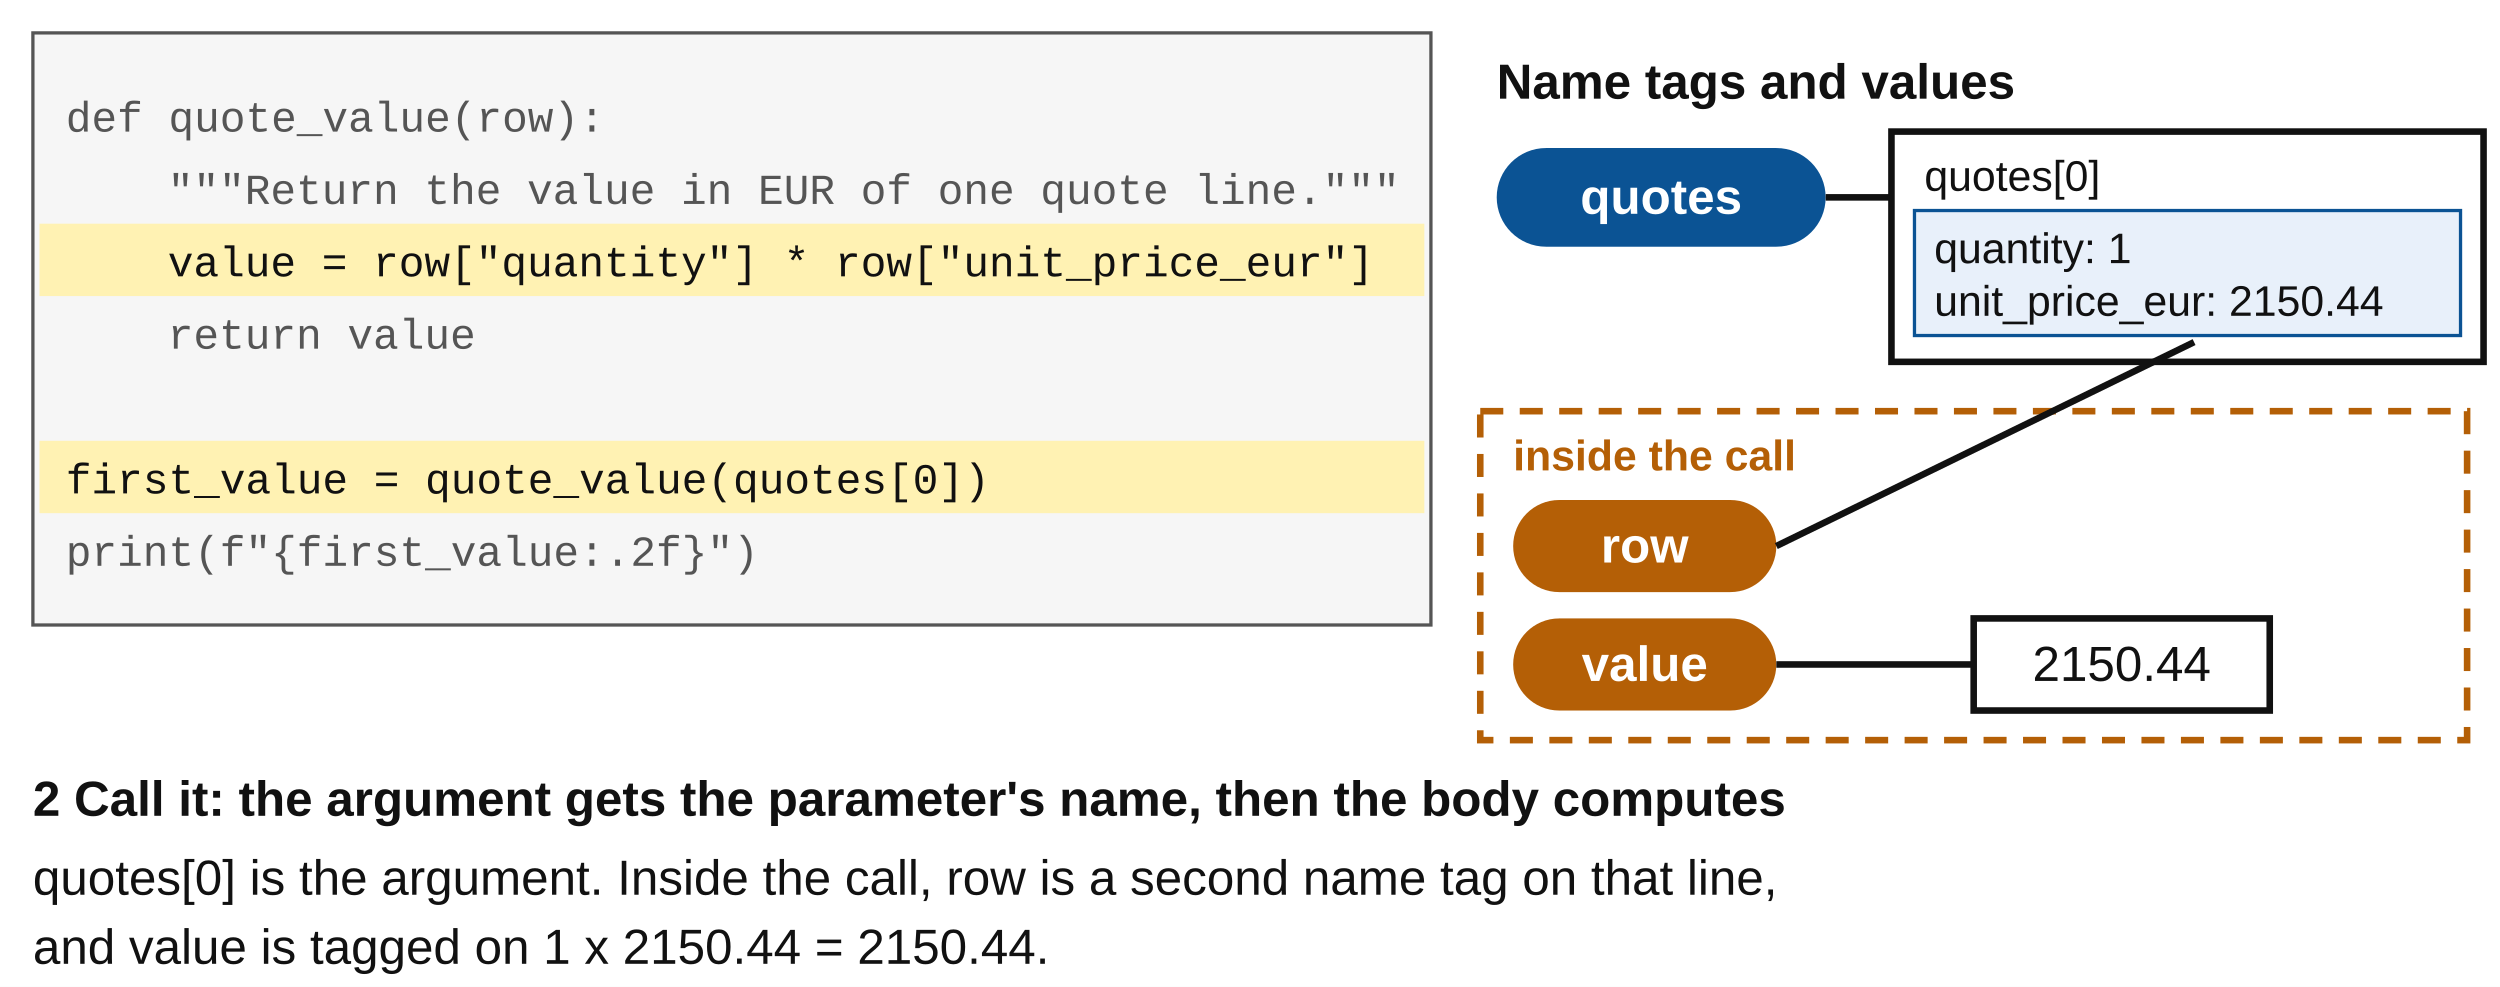
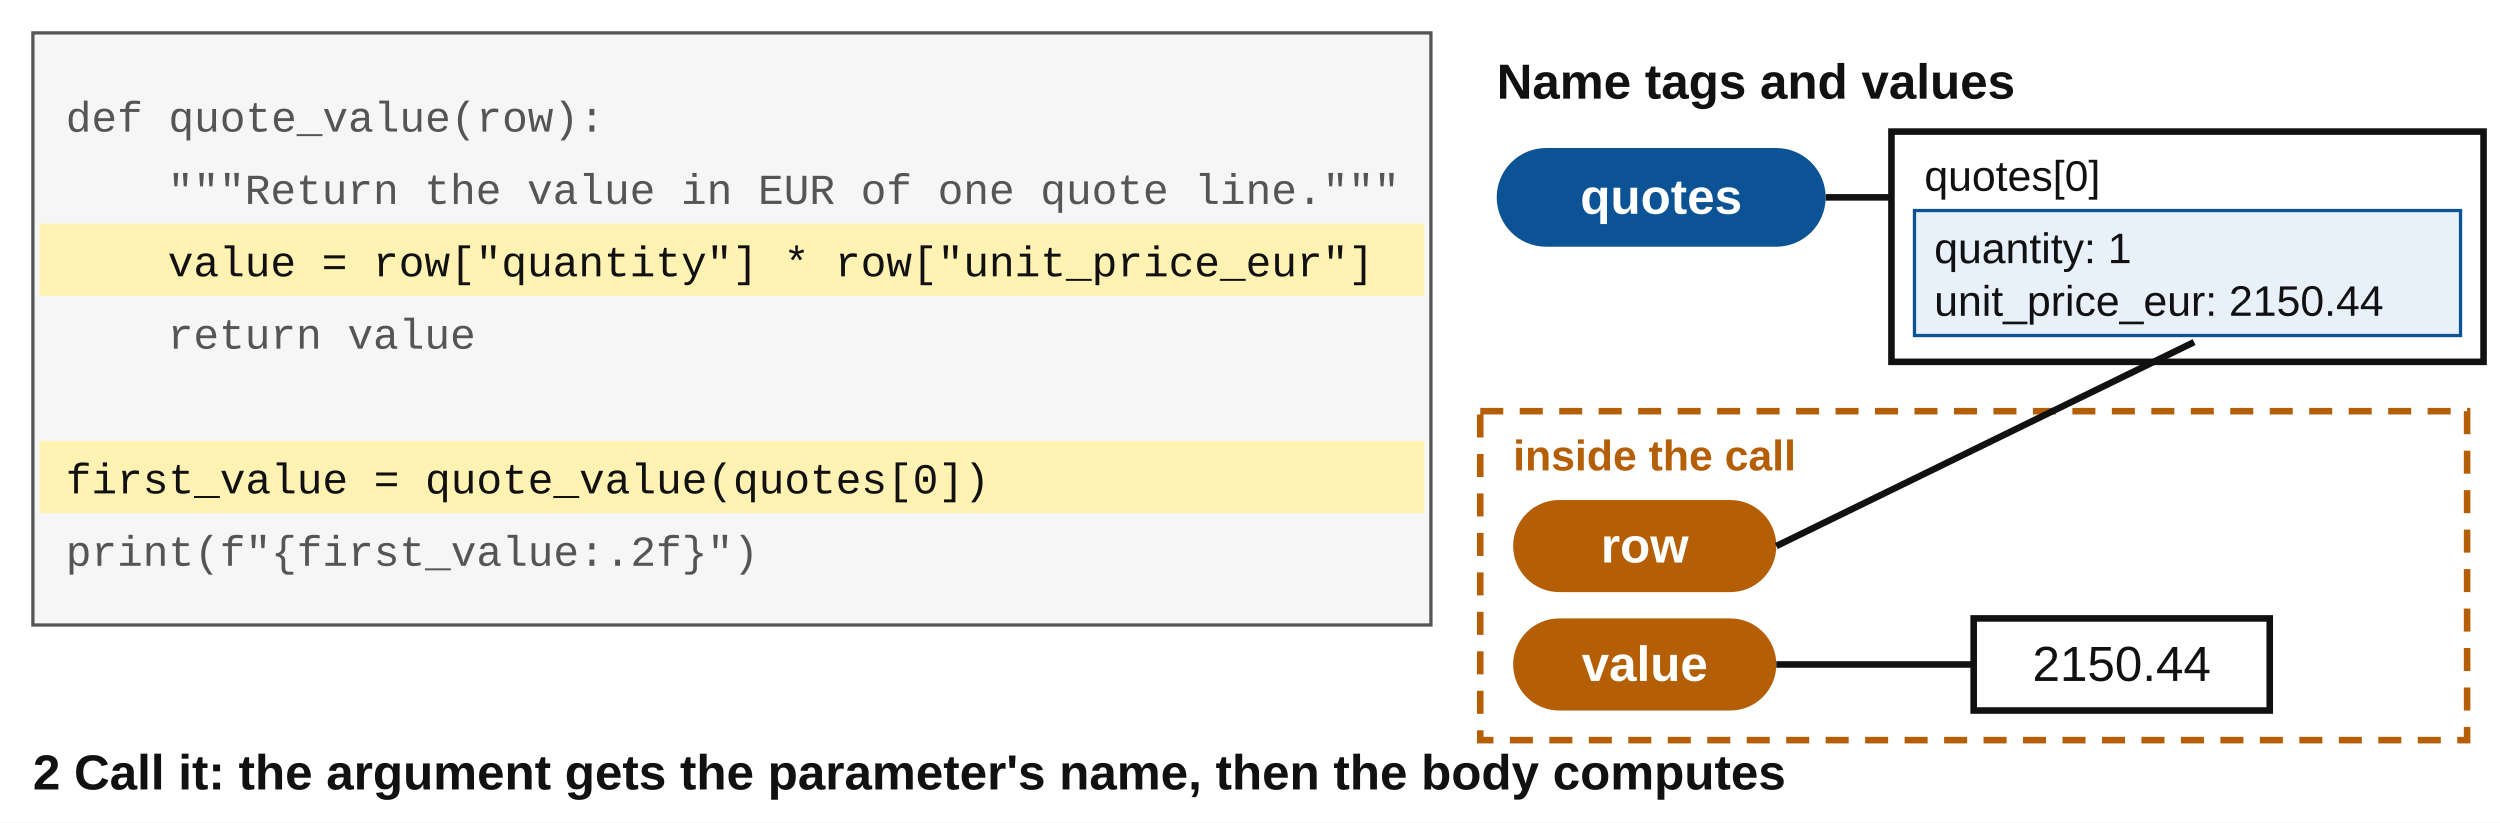
- <svg xmlns="http://www.w3.org/2000/svg" viewBox="0 0 760 300" width="760" height="300" role="img" aria-labelledby="t d" font-family="Arial, Helvetica, sans-serif" font-size="15">
-   <rect width="760" height="300" fill="#ffffff" />
+ <svg xmlns="http://www.w3.org/2000/svg" viewBox="0 0 760 250" width="760" height="250" role="img" aria-labelledby="t d" font-family="Arial, Helvetica, sans-serif" font-size="15">
+   <rect width="760" height="250" fill="#ffffff" />
  <rect x="10" y="10" width="425" height="180" fill="#f6f6f6" stroke="#555" />
  <rect x="12" y="68" width="421" height="22" fill="#fff2b3" />
  <rect x="12" y="134" width="421" height="22" fill="#fff2b3" />
  <g font-family="Courier New, monospace" font-size="13" fill="#111">
    <text x="20" y="40" fill="#555">def quote_value(row):</text>
    <text x="51" y="62" fill="#555">"""Return the value in EUR of one quote line."""</text>
    <text x="51" y="84">value = row["quantity"] * row["unit_price_eur"]</text>
    <text x="51" y="106" fill="#555">return value</text>
    <text x="20" y="150">first_value = quote_value(quotes[0])</text>
    <text x="20" y="172" fill="#555">print(f"{first_value:.2f}")</text>
  </g>
  <text x="455" y="30" font-weight="bold" fill="#111">Name tags and values</text>
  <rect x="455" y="45" width="100" height="30" rx="15" fill="#0b5394" />
  <text x="505" y="65" fill="#ffffff" text-anchor="middle" font-weight="bold">quotes</text>
  <line x1="555" y1="60" x2="575" y2="60" stroke="#111" stroke-width="2" />
  <rect x="575" y="40" width="180" height="70" fill="#ffffff" stroke="#111" stroke-width="2" />
  <text x="585" y="58" fill="#111" font-size="13">quotes[0]</text>
  <rect x="582" y="64" width="166" height="38" fill="#e8f0fa" stroke="#0b5394" />
  <text x="588" y="80" fill="#111" font-size="13">quantity: 1</text>
  <text x="588" y="96" fill="#111" font-size="13">unit_price_eur: 2150.44</text>
  <rect x="450" y="125" width="300" height="100" fill="none" stroke="#b45f06" stroke-width="2" stroke-dasharray="7 5" />
  <text x="460" y="143" fill="#b45f06" font-weight="bold" font-size="13">inside the call</text>
  <rect x="460" y="152" width="80" height="28" rx="14" fill="#b45f06" />
  <text x="500" y="171" fill="#ffffff" text-anchor="middle" font-weight="bold">row</text>
  <line x1="540" y1="166" x2="667" y2="104" stroke="#111" stroke-width="2" />
  <rect x="460" y="188" width="80" height="28" rx="14" fill="#b45f06" />
  <text x="500" y="207" fill="#ffffff" text-anchor="middle" font-weight="bold">value</text>
  <line x1="540" y1="202" x2="600" y2="202" stroke="#111" stroke-width="2" />
  <rect x="600" y="188" width="90" height="28" fill="#ffffff" stroke="#111" stroke-width="2" />
  <text x="645" y="207" fill="#111" text-anchor="middle">2150.44</text>
-   <text x="10" y="248" fill="#111" font-weight="bold">2 Call it: the argument gets the parameter's name, then the body computes</text>
-   <text x="10" y="272" fill="#111">quotes[0] is the argument. Inside the call, row is a second name tag on that line,</text>
-   <text x="10" y="293" fill="#111">and value is tagged on 1 x 2150.44 = 2150.44.</text>
+   <text x="10" y="240" fill="#111" font-weight="bold">2 Call it: the argument gets the parameter's name, then the body computes</text>
</svg>
